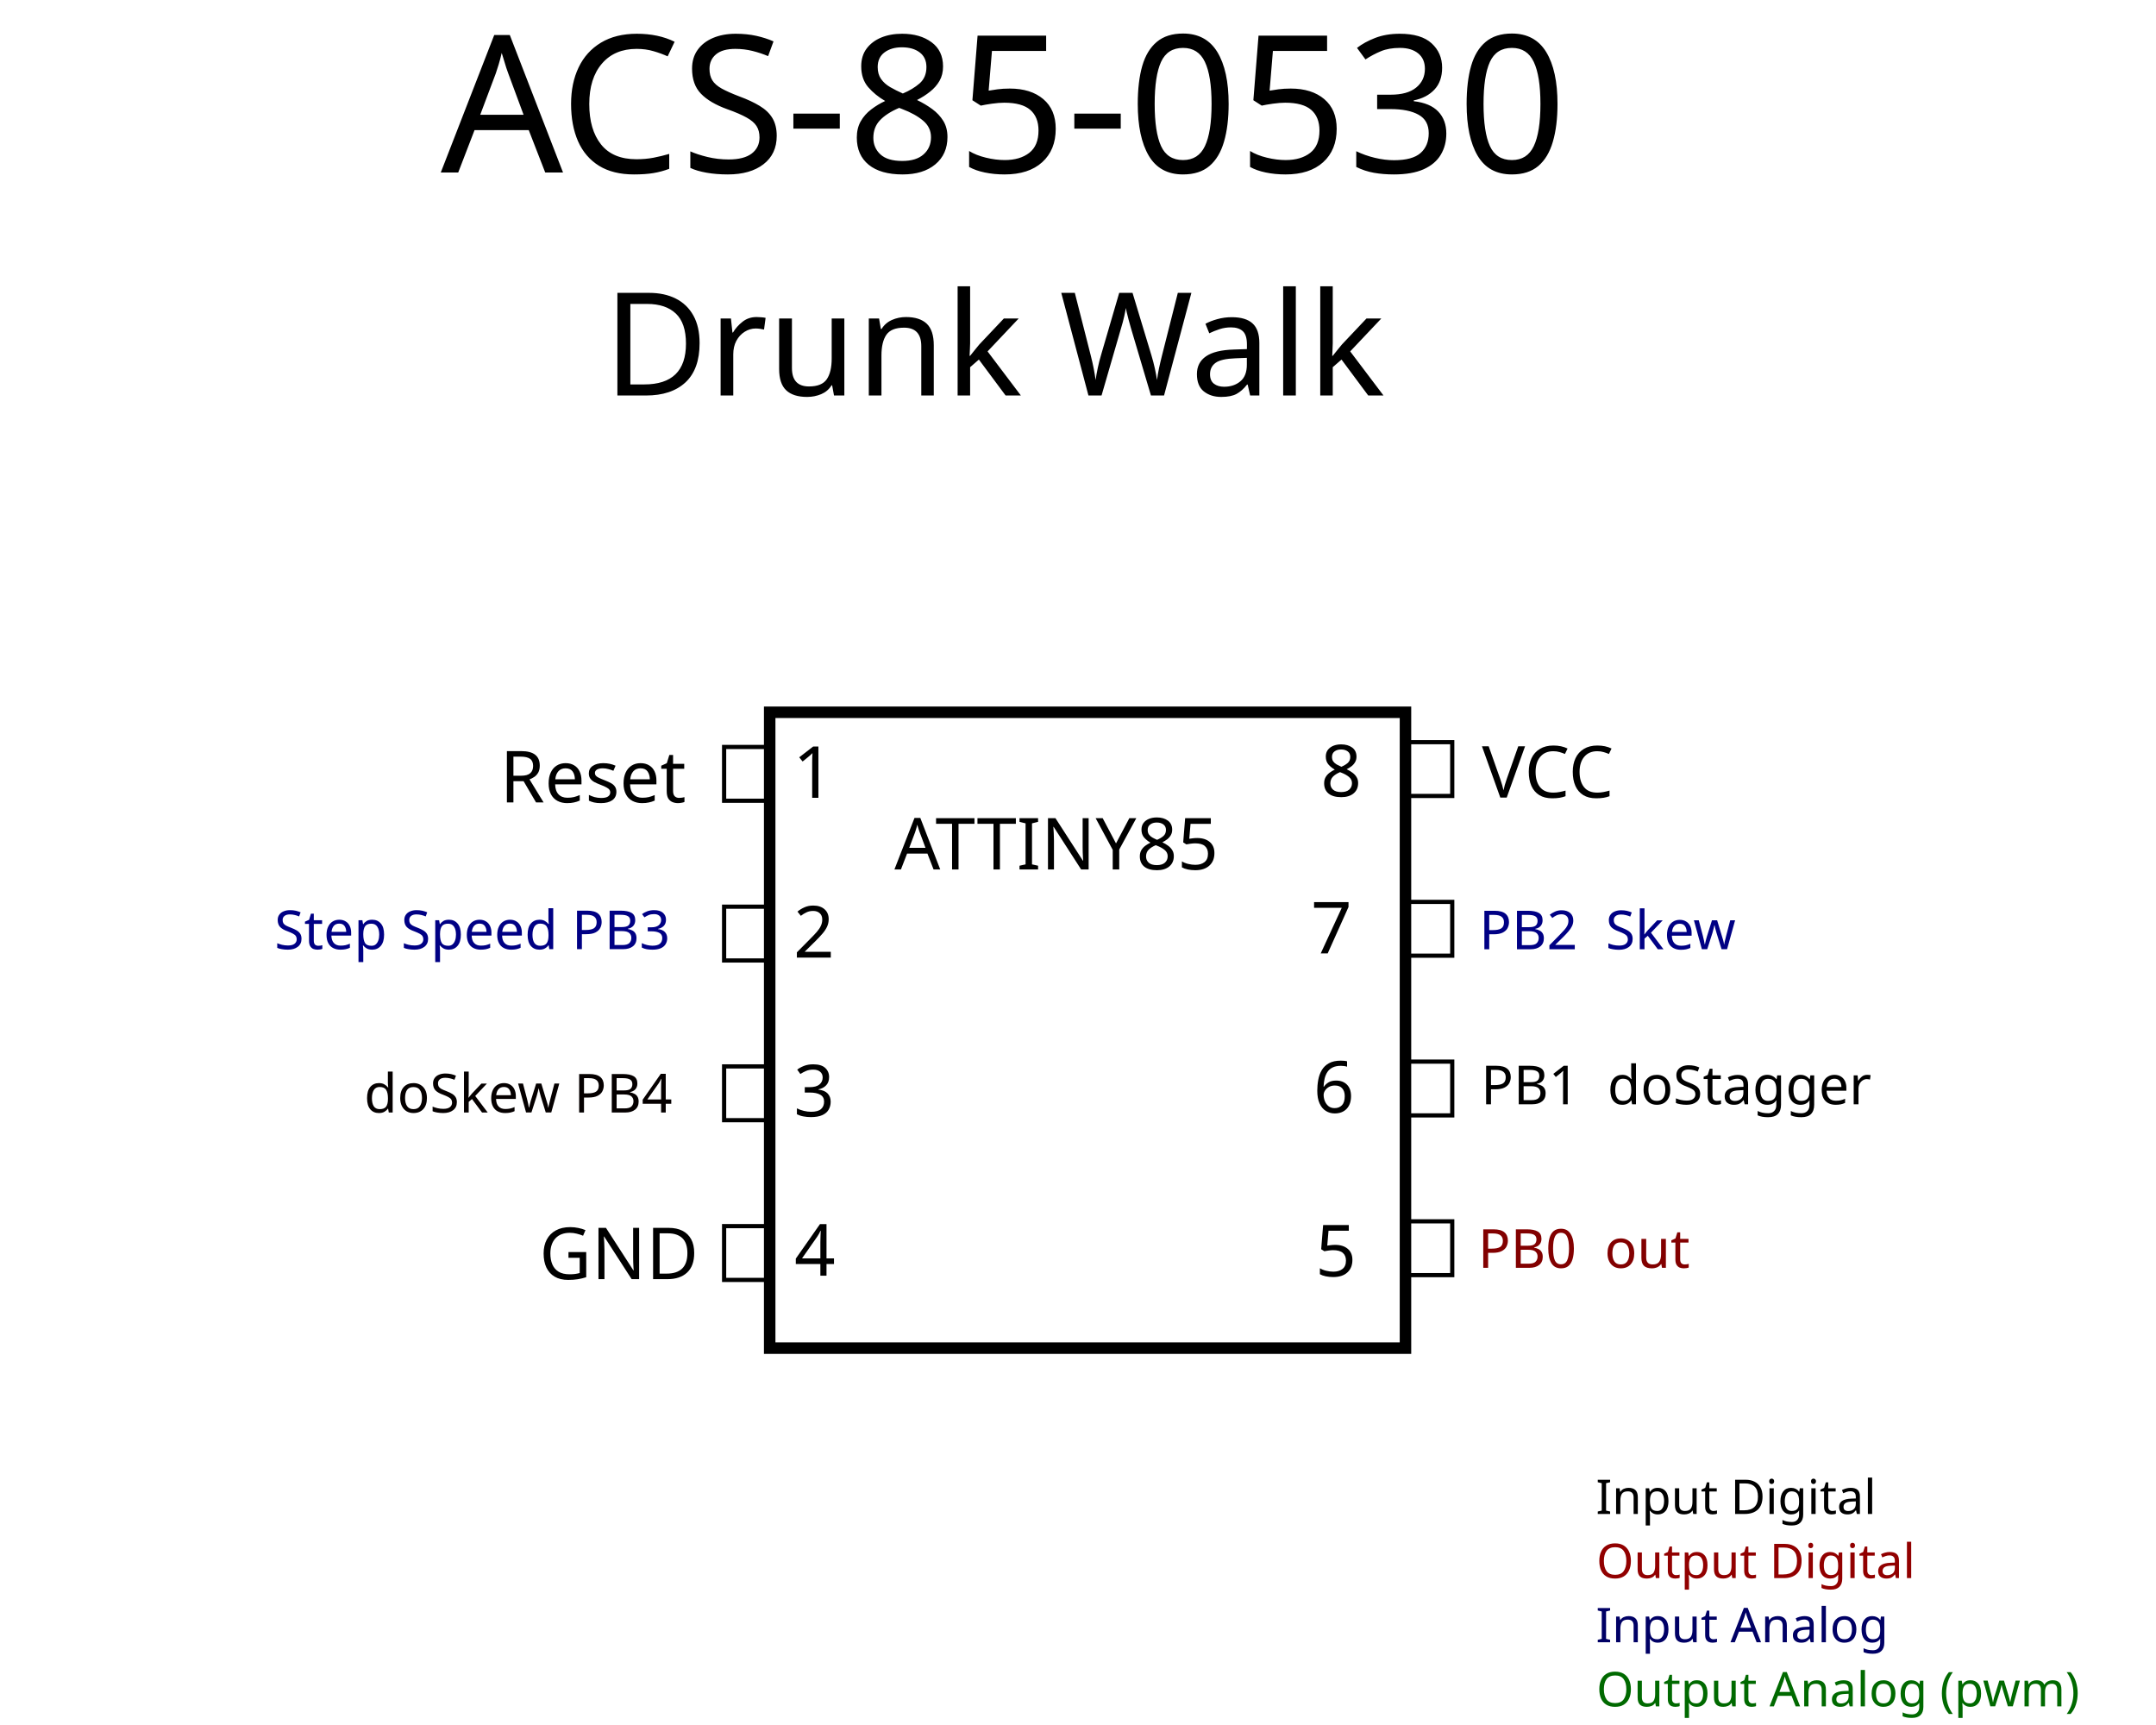
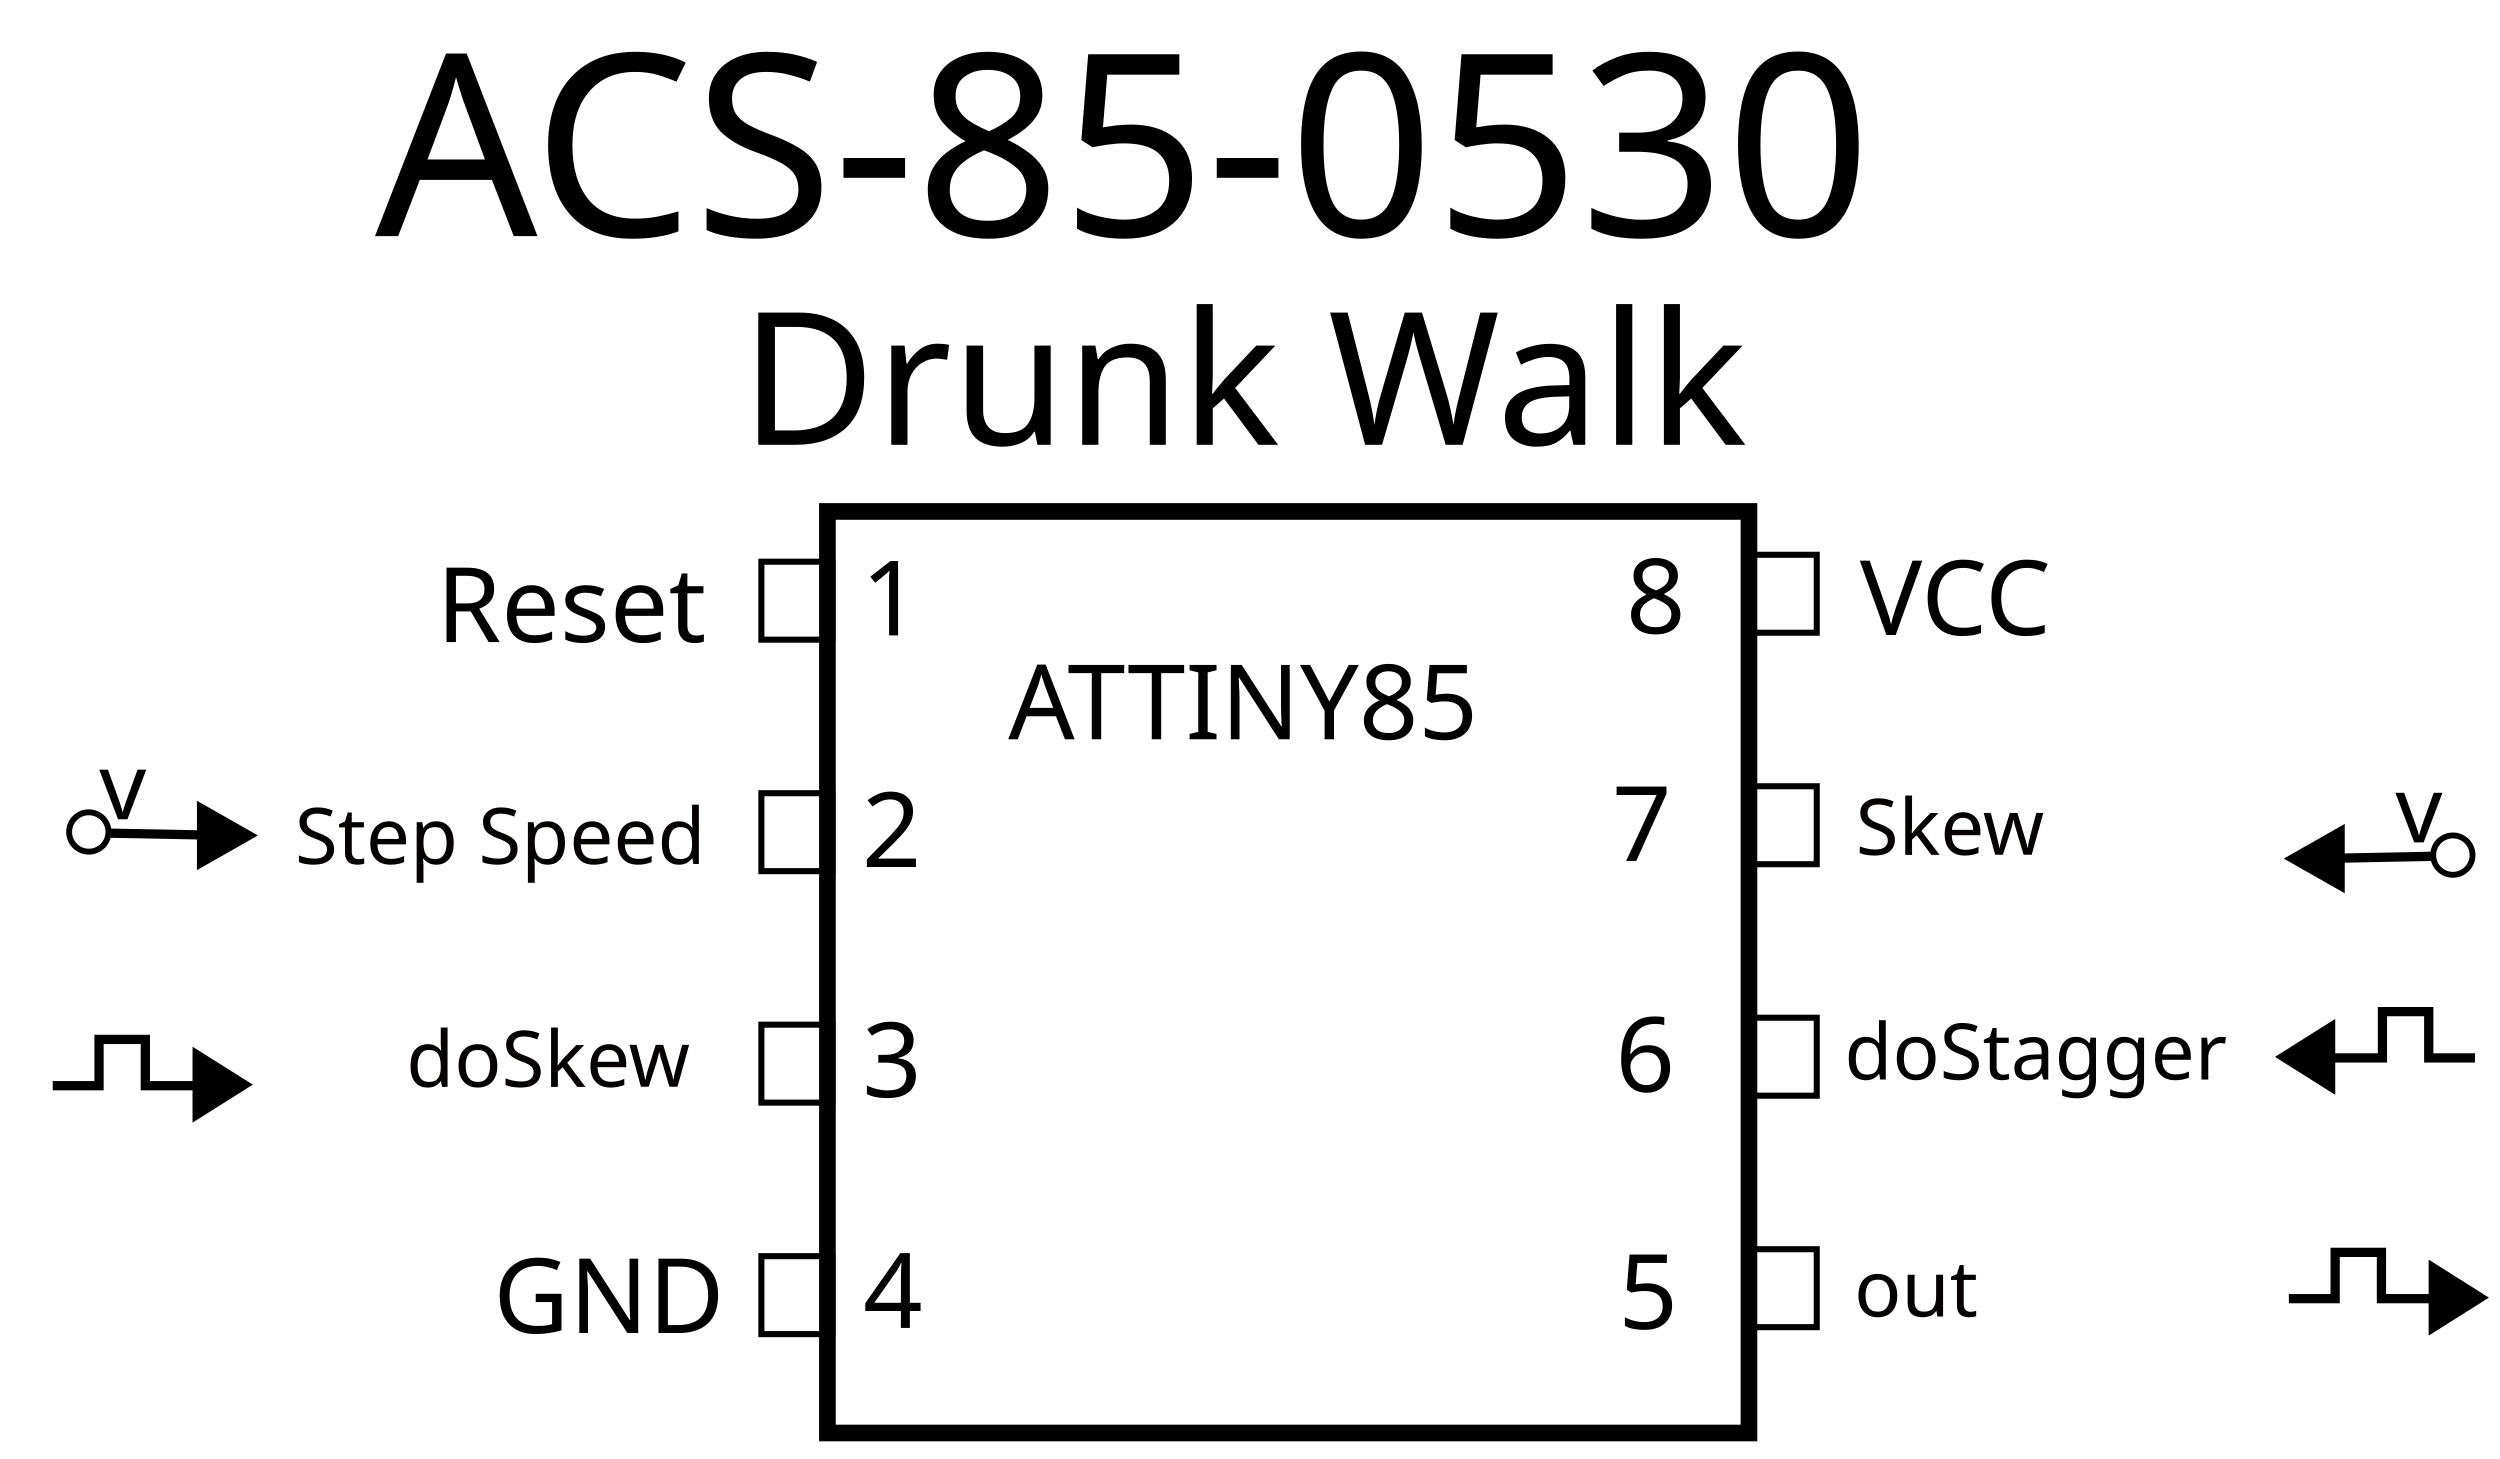
- <svg xmlns="http://www.w3.org/2000/svg" width="5in" height="4in" viewBox="0 0 450 360" id="svg2" version="1.1">
-   <defs id="defs4" />
-   <g id="layer1" transform="translate(0,-692.3622)">
-     <rect style="fill:none;fill-rule:evenodd;stroke:#000000;stroke-width:2.398;stroke-linecap:butt;stroke-linejoin:miter;stroke-miterlimit:4;stroke-dasharray:none;stroke-opacity:1" id="rect3344" width="132.702" height="132.702" x="160.649" y="841.011" />
-     <text xml:space="preserve" style="font-style:normal;font-weight:normal;font-size:40px;line-height:125%;font-family:sans-serif;letter-spacing:0px;word-spacing:0px;fill:#000000;fill-opacity:1;stroke:none;stroke-width:1px;stroke-linecap:butt;stroke-linejoin:miter;stroke-opacity:1" x="165.49" y="858.862" id="text4146">
-       <tspan id="tspan4148" x="165.49" y="858.862" style="font-size:15px">1</tspan>
+ <svg xmlns="http://www.w3.org/2000/svg" width="3in" height="1.75in" viewBox="0 0 270 157.5" id="svg2" version="1.1">
+   <defs id="defs4">
+     <pattern y="0" x="0" height="6" width="6" patternUnits="userSpaceOnUse" id="EMFhbasepattern" />
+   </defs>
+   <g id="layer1" transform="translate(0,-894.8622)">
+     <rect style="fill:none;fill-rule:evenodd;stroke:#000000;stroke-width:1.798;stroke-linecap:butt;stroke-linejoin:miter;stroke-miterlimit:4;stroke-dasharray:none;stroke-opacity:1" id="rect3344" width="99.527" height="99.527" x="89.361" y="950.099" />
+     <text xml:space="preserve" style="font-style:normal;font-weight:normal;font-size:30px;line-height:125%;font-family:sans-serif;letter-spacing:0px;word-spacing:0px;fill:#000000;fill-opacity:1;stroke:none;stroke-width:1px;stroke-linecap:butt;stroke-linejoin:miter;stroke-opacity:1" x="92.992" y="963.487" id="text4146">
+       <tspan id="tspan4148" x="92.992" y="963.487" style="font-size:11.25px">1</tspan>
    </text>
-     <text xml:space="preserve" style="font-style:normal;font-weight:normal;font-size:40px;line-height:125%;font-family:sans-serif;letter-spacing:0px;word-spacing:0px;fill:#000000;fill-opacity:1;stroke:none;stroke-width:1px;stroke-linecap:butt;stroke-linejoin:miter;stroke-opacity:1" x="165.607" y="892.206" id="text4146-0">
-       <tspan id="tspan4148-1" x="165.607" y="892.206" style="font-size:15px">2</tspan>
+     <text xml:space="preserve" style="font-style:normal;font-weight:normal;font-size:30px;line-height:125%;font-family:sans-serif;letter-spacing:0px;word-spacing:0px;fill:#000000;fill-opacity:1;stroke:none;stroke-width:1px;stroke-linecap:butt;stroke-linejoin:miter;stroke-opacity:1" x="93.08" y="988.495" id="text4146-0">
+       <tspan id="tspan4148-1" x="93.08" y="988.495" style="font-size:11.25px">2</tspan>
    </text>
-     <text xml:space="preserve" style="font-style:normal;font-weight:normal;font-size:40px;line-height:125%;font-family:sans-serif;letter-spacing:0px;word-spacing:0px;fill:#000000;fill-opacity:1;stroke:none;stroke-width:1px;stroke-linecap:butt;stroke-linejoin:miter;stroke-opacity:1" x="165.662" y="925.34" id="text4146-7">
-       <tspan id="tspan4148-4" x="165.662" y="925.34" style="font-size:15px">3</tspan>
+     <text xml:space="preserve" style="font-style:normal;font-weight:normal;font-size:30px;line-height:125%;font-family:sans-serif;letter-spacing:0px;word-spacing:0px;fill:#000000;fill-opacity:1;stroke:none;stroke-width:1px;stroke-linecap:butt;stroke-linejoin:miter;stroke-opacity:1" x="93.121" y="1013.346" id="text4146-7">
+       <tspan id="tspan4148-4" x="93.121" y="1013.346" style="font-size:11.25px">3</tspan>
    </text>
-     <text xml:space="preserve" style="font-style:normal;font-weight:normal;font-size:40px;line-height:125%;font-family:sans-serif;letter-spacing:0px;word-spacing:0px;fill:#000000;fill-opacity:1;stroke:none;stroke-width:1px;stroke-linecap:butt;stroke-linejoin:miter;stroke-opacity:1" x="165.79" y="958.589" id="text4146-9">
-       <tspan id="tspan4148-8" x="165.79" y="958.589" style="font-size:15px">4</tspan>
+     <text xml:space="preserve" style="font-style:normal;font-weight:normal;font-size:30px;line-height:125%;font-family:sans-serif;letter-spacing:0px;word-spacing:0px;fill:#000000;fill-opacity:1;stroke:none;stroke-width:1px;stroke-linecap:butt;stroke-linejoin:miter;stroke-opacity:1" x="93.217" y="1038.282" id="text4146-9">
+       <tspan id="tspan4148-8" x="93.217" y="1038.282" style="font-size:11.25px">4</tspan>
    </text>
-     <text xml:space="preserve" style="font-style:normal;font-weight:normal;font-size:40px;line-height:125%;font-family:sans-serif;letter-spacing:0px;word-spacing:0px;fill:#000000;fill-opacity:1;stroke:none;stroke-width:1px;stroke-linecap:butt;stroke-linejoin:miter;stroke-opacity:1" x="274.556" y="958.723" id="text4146-1">
-       <tspan id="tspan4148-2" x="274.556" y="958.723" style="font-size:15px">5</tspan>
+     <text xml:space="preserve" style="font-style:normal;font-weight:normal;font-size:30px;line-height:125%;font-family:sans-serif;letter-spacing:0px;word-spacing:0px;fill:#000000;fill-opacity:1;stroke:none;stroke-width:1px;stroke-linecap:butt;stroke-linejoin:miter;stroke-opacity:1" x="174.791" y="1038.383" id="text4146-1">
+       <tspan id="tspan4148-2" x="174.791" y="1038.383" style="font-size:11.25px">5</tspan>
    </text>
-     <text xml:space="preserve" style="font-style:normal;font-weight:normal;font-size:40px;line-height:125%;font-family:sans-serif;letter-spacing:0px;word-spacing:0px;fill:#000000;fill-opacity:1;stroke:none;stroke-width:1px;stroke-linecap:butt;stroke-linejoin:miter;stroke-opacity:1" x="274.114" y="924.574" id="text4146-2">
-       <tspan id="tspan4148-7" x="274.114" y="924.574" style="font-size:15px">6</tspan>
+     <text xml:space="preserve" style="font-style:normal;font-weight:normal;font-size:30px;line-height:125%;font-family:sans-serif;letter-spacing:0px;word-spacing:0px;fill:#000000;fill-opacity:1;stroke:none;stroke-width:1px;stroke-linecap:butt;stroke-linejoin:miter;stroke-opacity:1" x="174.46" y="1012.771" id="text4146-2">
+       <tspan id="tspan4148-7" x="174.46" y="1012.771" style="font-size:11.25px">6</tspan>
    </text>
-     <text xml:space="preserve" style="font-style:normal;font-weight:normal;font-size:40px;line-height:125%;font-family:sans-serif;letter-spacing:0px;word-spacing:0px;fill:#000000;fill-opacity:1;stroke:none;stroke-width:1px;stroke-linecap:butt;stroke-linejoin:miter;stroke-opacity:1" x="273.618" y="891.333" id="text4146-8">
-       <tspan id="tspan4148-3" x="273.618" y="891.333" style="font-size:15px">7</tspan>
+     <text xml:space="preserve" style="font-style:normal;font-weight:normal;font-size:30px;line-height:125%;font-family:sans-serif;letter-spacing:0px;word-spacing:0px;fill:#000000;fill-opacity:1;stroke:none;stroke-width:1px;stroke-linecap:butt;stroke-linejoin:miter;stroke-opacity:1" x="174.088" y="987.841" id="text4146-8">
+       <tspan id="tspan4148-3" x="174.088" y="987.841" style="font-size:11.25px">7</tspan>
    </text>
-     <text xml:space="preserve" style="font-style:normal;font-weight:normal;font-size:40px;line-height:125%;font-family:sans-serif;letter-spacing:0px;word-spacing:0px;fill:#000000;fill-opacity:1;stroke:none;stroke-width:1px;stroke-linecap:butt;stroke-linejoin:miter;stroke-opacity:1" x="275.64" y="858.569" id="text4146-8-5">
-       <tspan id="tspan4148-3-6" x="275.64" y="858.569" style="font-size:15px">8</tspan>
+     <text xml:space="preserve" style="font-style:normal;font-weight:normal;font-size:30px;line-height:125%;font-family:sans-serif;letter-spacing:0px;word-spacing:0px;fill:#000000;fill-opacity:1;stroke:none;stroke-width:1px;stroke-linecap:butt;stroke-linejoin:miter;stroke-opacity:1" x="175.605" y="963.267" id="text4146-8-5">
+       <tspan id="tspan4148-3-6" x="175.605" y="963.267" style="font-size:11.25px">8</tspan>
    </text>
-     <text xml:space="preserve" style="font-style:normal;font-weight:normal;font-size:40px;line-height:125%;font-family:sans-serif;letter-spacing:0px;word-spacing:0px;fill:#000000;fill-opacity:1;stroke:none;stroke-width:1px;stroke-linecap:butt;stroke-linejoin:miter;stroke-opacity:1" x="92" y="728.362" id="text4262">
-       <tspan id="tspan4264" x="92" y="728.362">ACS-85-0530</tspan>
+     <text xml:space="preserve" style="font-style:normal;font-weight:normal;font-size:40px;line-height:125%;font-family:sans-serif;letter-spacing:0px;word-spacing:0px;fill:#000000;fill-opacity:1;stroke:none;stroke-width:1px;stroke-linecap:butt;stroke-linejoin:miter;stroke-opacity:1" x="40.5" y="920.362" id="text4262">
+       <tspan id="tspan4264" x="40.5" y="920.362" style="font-size:27.5px">ACS-85-0530</tspan>
    </text>
-     <rect style="fill:none;fill-opacity:1;stroke:#000000;stroke-width:0.875;stroke-miterlimit:4;stroke-dasharray:none;stroke-opacity:1" id="rect4266" width="10.225" height="11.225" x="151.137" y="848.25" />
-     <rect style="fill:none;fill-opacity:1;stroke:#000000;stroke-width:0.875;stroke-miterlimit:4;stroke-dasharray:none;stroke-opacity:1" id="rect4266-7-9-4" width="10.225" height="11.225" x="151.137" y="948.25" />
-     <rect style="fill:none;fill-opacity:1;stroke:#000000;stroke-width:0.875;stroke-miterlimit:4;stroke-dasharray:none;stroke-opacity:1" id="rect4266-7-9-45" width="10.225" height="11.225" x="151.137" y="914.916" />
-     <rect style="fill:none;fill-opacity:1;stroke:#000000;stroke-width:0.875;stroke-miterlimit:4;stroke-dasharray:none;stroke-opacity:1" id="rect4266-7-9-5" width="10.225" height="11.225" x="151.137" y="881.583" />
-     <rect style="fill:none;fill-opacity:1;stroke:#000000;stroke-width:0.875;stroke-miterlimit:4;stroke-dasharray:none;stroke-opacity:1" id="rect4266-5" width="10.225" height="11.225" x="292.887" y="847.25" />
-     <rect style="fill:none;fill-opacity:1;stroke:#000000;stroke-width:0.875;stroke-miterlimit:4;stroke-dasharray:none;stroke-opacity:1" id="rect4266-7-9-4-4" width="10.225" height="11.225" x="292.887" y="947.25" />
-     <rect style="fill:none;fill-opacity:1;stroke:#000000;stroke-width:0.875;stroke-miterlimit:4;stroke-dasharray:none;stroke-opacity:1" id="rect4266-7-9-45-1" width="10.225" height="11.225" x="292.887" y="913.916" />
-     <rect style="fill:none;fill-opacity:1;stroke:#000000;stroke-width:0.875;stroke-miterlimit:4;stroke-dasharray:none;stroke-opacity:1" id="rect4266-7-9-5-8" width="10.225" height="11.225" x="292.887" y="880.583" />
-     <text xml:space="preserve" style="font-style:normal;font-weight:normal;font-size:40px;line-height:125%;font-family:sans-serif;letter-spacing:0px;word-spacing:0px;fill:#000000;fill-opacity:1;stroke:none;stroke-width:1px;stroke-linecap:butt;stroke-linejoin:miter;stroke-opacity:1" x="186.684" y="873.815" id="text4146-7-22">
-       <tspan id="tspan4148-4-3" x="186.684" y="873.815" style="font-size:15px">ATTINY85</tspan>
+     <rect style="fill:none;fill-opacity:1;stroke:#000000;stroke-width:0.656;stroke-miterlimit:4;stroke-dasharray:none;stroke-opacity:1" id="rect4266" width="7.669" height="8.419" x="82.228" y="955.528" />
+     <rect style="fill:none;fill-opacity:1;stroke:#000000;stroke-width:0.656;stroke-miterlimit:4;stroke-dasharray:none;stroke-opacity:1" id="rect4266-7-9-4" width="7.669" height="8.419" x="82.228" y="1030.528" />
+     <rect style="fill:none;fill-opacity:1;stroke:#000000;stroke-width:0.656;stroke-miterlimit:4;stroke-dasharray:none;stroke-opacity:1" id="rect4266-7-9-45" width="7.669" height="8.419" x="82.228" y="1005.528" />
+     <rect style="fill:none;fill-opacity:1;stroke:#000000;stroke-width:0.656;stroke-miterlimit:4;stroke-dasharray:none;stroke-opacity:1" id="rect4266-7-9-5" width="7.669" height="8.419" x="82.228" y="980.528" />
+     <rect style="fill:none;fill-opacity:1;stroke:#000000;stroke-width:0.656;stroke-miterlimit:4;stroke-dasharray:none;stroke-opacity:1" id="rect4266-5" width="7.669" height="8.419" x="188.54" y="954.778" />
+     <rect style="fill:none;fill-opacity:1;stroke:#000000;stroke-width:0.656;stroke-miterlimit:4;stroke-dasharray:none;stroke-opacity:1" id="rect4266-7-9-4-4" width="7.669" height="8.419" x="188.54" y="1029.778" />
+     <rect style="fill:none;fill-opacity:1;stroke:#000000;stroke-width:0.656;stroke-miterlimit:4;stroke-dasharray:none;stroke-opacity:1" id="rect4266-7-9-45-1" width="7.669" height="8.419" x="188.54" y="1004.778" />
+     <rect style="fill:none;fill-opacity:1;stroke:#000000;stroke-width:0.656;stroke-miterlimit:4;stroke-dasharray:none;stroke-opacity:1" id="rect4266-7-9-5-8" width="7.669" height="8.419" x="188.54" y="979.778" />
+     <text xml:space="preserve" style="font-style:normal;font-weight:normal;font-size:30px;line-height:125%;font-family:sans-serif;letter-spacing:0px;word-spacing:0px;fill:#000000;fill-opacity:1;stroke:none;stroke-width:1px;stroke-linecap:butt;stroke-linejoin:miter;stroke-opacity:1" x="108.888" y="974.702" id="text4146-7-22">
+       <tspan id="tspan4148-4-3" x="108.888" y="974.702" style="font-size:11.25px">ATTINY85</tspan>
    </text>
-     <text xml:space="preserve" style="font-style:normal;font-weight:normal;font-size:40px;line-height:125%;font-family:sans-serif;letter-spacing:0px;word-spacing:0px;fill:#000000;fill-opacity:1;stroke:none;stroke-width:1px;stroke-linecap:butt;stroke-linejoin:miter;stroke-opacity:1" x="112.542" y="959.315" id="text4146-7-22-4">
-       <tspan id="tspan4148-4-3-8" x="112.542" y="959.315" style="font-size:15px">GND</tspan>
+     <text xml:space="preserve" style="font-style:normal;font-weight:normal;font-size:30px;line-height:125%;font-family:sans-serif;letter-spacing:0px;word-spacing:0px;fill:#000000;fill-opacity:1;stroke:none;stroke-width:1px;stroke-linecap:butt;stroke-linejoin:miter;stroke-opacity:1" x="53.281" y="1038.827" id="text4146-7-22-4">
+       <tspan id="tspan4148-4-3-8" x="53.281" y="1038.827" style="font-size:11.25px">GND</tspan>
    </text>
-     <text xml:space="preserve" style="font-style:normal;font-weight:normal;font-size:40px;line-height:125%;font-family:sans-serif;letter-spacing:0px;word-spacing:0px;fill:#000000;fill-opacity:1;stroke:none;stroke-width:1px;stroke-linecap:butt;stroke-linejoin:miter;stroke-opacity:1" x="309.314" y="858.808" id="text4146-7-22-4-9">
-       <tspan id="tspan4148-4-3-8-0" x="309.314" y="858.808" style="font-size:15px">VCC</tspan>
+     <text xml:space="preserve" style="font-style:normal;font-weight:normal;font-size:30px;line-height:125%;font-family:sans-serif;letter-spacing:0px;word-spacing:0px;fill:#000000;fill-opacity:1;stroke:none;stroke-width:1px;stroke-linecap:butt;stroke-linejoin:miter;stroke-opacity:1" x="200.86" y="963.446" id="text4146-7-22-4-9">
+       <tspan id="tspan4148-4-3-8-0" x="200.86" y="963.446" style="font-size:11.25px">VCC</tspan>
    </text>
-     <text xml:space="preserve" style="font-style:normal;font-weight:normal;font-size:40px;line-height:125%;font-family:sans-serif;letter-spacing:0px;word-spacing:0px;fill:#000000;fill-opacity:1;stroke:none;stroke-width:1px;stroke-linecap:butt;stroke-linejoin:miter;stroke-opacity:1" x="104.346" y="859.815" id="text4146-7-22-4-9-0">
-       <tspan id="tspan4148-4-3-8-0-8" x="104.346" y="859.815" style="font-size:15px">Reset</tspan>
+     <text xml:space="preserve" style="font-style:normal;font-weight:normal;font-size:30px;line-height:125%;font-family:sans-serif;letter-spacing:0px;word-spacing:0px;fill:#000000;fill-opacity:1;stroke:none;stroke-width:1px;stroke-linecap:butt;stroke-linejoin:miter;stroke-opacity:1" x="47.134" y="964.202" id="text4146-7-22-4-9-0">
+       <tspan id="tspan4148-4-3-8-0-8" x="47.134" y="964.202" style="font-size:11.25px">Reset</tspan>
    </text>
-     <text xml:space="preserve" style="font-style:normal;font-weight:normal;font-size:40px;line-height:125%;font-family:sans-serif;letter-spacing:0px;word-spacing:0px;fill:#000000;fill-opacity:1;stroke:none;stroke-width:1px;stroke-linecap:butt;stroke-linejoin:miter;stroke-opacity:1;" x="309.09" y="922.815" id="text4146-7-22-4-9-2">
-       <tspan id="tspan4148-4-3-8-0-2" x="309.09" y="922.815" style="font-size:11.25px;fill:#000000;fill-opacity:1;">PB1  doStagger</tspan>
+     <text xml:space="preserve" style="font-style:normal;font-weight:normal;font-size:30px;line-height:125%;font-family:sans-serif;letter-spacing:0px;word-spacing:0px;fill:#000000;fill-opacity:1;stroke:none;stroke-width:1px;stroke-linecap:butt;stroke-linejoin:miter;stroke-opacity:1" x="199.192" y="1011.452" id="text4146-7-22-4-9-2">
+       <tspan id="tspan4148-4-3-8-0-2" x="199.192" y="1011.452" style="font-size:8.438px;fill:#000000;fill-opacity:1">doStagger</tspan>
    </text>
-     <text xml:space="preserve" style="font-style:normal;font-weight:normal;font-size:40px;line-height:125%;font-family:sans-serif;letter-spacing:0px;word-spacing:0px;fill:#820000;fill-opacity:1;stroke:none;stroke-width:1px;stroke-linecap:butt;stroke-linejoin:miter;stroke-opacity:1" x="308.494" y="956.949" id="text4146-7-22-4-9-2-4">
-       <tspan id="tspan4148-4-3-8-0-2-5" x="308.494" y="956.949" style="font-size:11.25px;fill:#820000;fill-opacity:1">PB0  out</tspan>
+     <text xml:space="preserve" style="font-style:normal;font-weight:normal;font-size:30px;line-height:125%;font-family:sans-serif;letter-spacing:0px;word-spacing:0px;fill:#040000;fill-opacity:1;stroke:none;stroke-width:1px;stroke-linecap:butt;stroke-linejoin:miter;stroke-opacity:1;" x="200.245" y="1037.052" id="text4146-7-22-4-9-2-4">
+       <tspan id="tspan4148-4-3-8-0-2-5" x="200.245" y="1037.052" style="font-size:8.438px;fill:#040000;fill-opacity:1;">out</tspan>
    </text>
-     <text xml:space="preserve" style="font-style:normal;font-weight:normal;font-size:40px;line-height:125%;font-family:sans-serif;letter-spacing:0px;word-spacing:0px;fill:#000084;fill-opacity:1;stroke:none;stroke-width:1px;stroke-linecap:butt;stroke-linejoin:miter;stroke-opacity:1;" x="308.722" y="890.466" id="text4146-7-22-4-9-2-7">
-       <tspan id="tspan4148-4-3-8-0-2-2" x="308.722" y="890.466" style="font-size:11.25px;fill:#000084;fill-opacity:1;">PB2  Skew</tspan>
+     <text xml:space="preserve" style="font-style:normal;font-weight:normal;font-size:30px;line-height:125%;font-family:sans-serif;letter-spacing:0px;word-spacing:0px;fill:#040000;fill-opacity:1;stroke:none;stroke-width:1px;stroke-linecap:butt;stroke-linejoin:miter;stroke-opacity:1;" x="200.416" y="987.19" id="text4146-7-22-4-9-2-7">
+       <tspan id="tspan4148-4-3-8-0-2-2" x="200.416" y="987.19" style="font-size:8.438px;fill:#040000;fill-opacity:1;">Skew</tspan>
    </text>
-     <text xml:space="preserve" style="font-style:normal;font-weight:normal;font-size:40px;line-height:125%;font-family:sans-serif;letter-spacing:0px;word-spacing:0px;fill:#050000;fill-opacity:1;stroke:none;stroke-width:1px;stroke-linecap:butt;stroke-linejoin:miter;stroke-opacity:1;" x="75.989" y="924.537" id="text4146-7-22-4-9-2-7-7">
-       <tspan id="tspan4148-4-3-8-0-2-2-3" x="75.989" y="924.537" style="font-size:11.25px;fill:#050000;fill-opacity:1;">doSkew PB4</tspan>
+     <text xml:space="preserve" style="font-style:normal;font-weight:normal;font-size:30px;line-height:125%;font-family:sans-serif;letter-spacing:0px;word-spacing:0px;fill:#050000;fill-opacity:1;stroke:none;stroke-width:1px;stroke-linecap:butt;stroke-linejoin:miter;stroke-opacity:1" x="43.866" y="1012.243" id="text4146-7-22-4-9-2-7-7">
+       <tspan id="tspan4148-4-3-8-0-2-2-3" x="43.866" y="1012.243" style="font-size:8.438px;fill:#050000;fill-opacity:1">doSkew</tspan>
    </text>
-     <flowRoot xml:space="preserve" id="flowRoot4541" style="fill:black;stroke:none;stroke-opacity:1;stroke-width:1px;stroke-linejoin:miter;stroke-linecap:butt;fill-opacity:1;font-family:sans-serif;font-style:normal;font-weight:normal;font-size:40px;line-height:125%;letter-spacing:0px;word-spacing:0px">
+     <flowRoot xml:space="preserve" id="flowRoot4541" style="font-style:normal;font-weight:normal;font-size:40px;line-height:125%;font-family:sans-serif;letter-spacing:0px;word-spacing:0px;fill:#000000;fill-opacity:1;stroke:none;stroke-width:1px;stroke-linecap:butt;stroke-linejoin:miter;stroke-opacity:1">
      <flowRegion id="flowRegion4543">
        <rect id="rect4545" width="28" height="54" x="91.5" y="267.5" />
      </flowRegion>
      <flowPara id="flowPara4547" />
    </flowRoot>
-     <text xml:space="preserve" style="font-style:normal;font-weight:normal;font-size:40px;line-height:125%;font-family:sans-serif;letter-spacing:0px;word-spacing:0px;fill:#000084;fill-opacity:1;stroke:none;stroke-width:1px;stroke-linecap:butt;stroke-linejoin:miter;stroke-opacity:1;" x="57.291" y="890.444" id="text4146-7-22-4-9-2-7-7-0-2">
-       <tspan id="tspan4148-4-3-8-0-2-2-3-8-3" x="57.291" y="890.444" style="font-size:11.25px;fill:#000084;fill-opacity:1;">Step Speed PB3</tspan>
+     <text xml:space="preserve" style="font-style:normal;font-weight:normal;font-size:30px;line-height:125%;font-family:sans-serif;letter-spacing:0px;word-spacing:0px;fill:#040000;fill-opacity:1;stroke:none;stroke-width:1px;stroke-linecap:butt;stroke-linejoin:miter;stroke-opacity:1;" x="31.843" y="988.173" id="text4146-7-22-4-9-2-7-7-0-2">
+       <tspan id="tspan4148-4-3-8-0-2-2-3-8-3" x="31.843" y="988.173" style="font-size:8.438px;fill:#040000;fill-opacity:1;">Step Speed</tspan>
    </text>
-     <text xml:space="preserve" style="font-style:normal;font-weight:normal;font-size:10px;line-height:125%;font-family:sans-serif;letter-spacing:0px;word-spacing:0px;fill:#910000;fill-opacity:1;stroke:none;stroke-width:1px;stroke-linecap:butt;stroke-linejoin:miter;stroke-opacity:1" x="333.201" y="1021.705" id="text4146-7-22-4-9-2-7-7-0-2-9-5">
-       <tspan id="tspan4148-4-3-8-0-2-2-3-8-3-46-5" x="333.201" y="1021.705" style="font-size:10px;fill:#910000;fill-opacity:1">Output Digital</tspan>
+     <text xml:space="preserve" style="font-style:normal;font-weight:normal;font-size:40px;line-height:125%;font-family:sans-serif;letter-spacing:0px;word-spacing:0px;fill:#000000;fill-opacity:1;stroke:none;stroke-width:1px;stroke-linecap:butt;stroke-linejoin:miter;stroke-opacity:1" x="79.957" y="942.903" id="text4262-7">
+       <tspan id="tspan4264-0" x="79.957" y="942.903" style="font-size:20px">Drunk Walk</tspan>
    </text>
-     <text xml:space="preserve" style="font-style:normal;font-weight:normal;font-size:10px;line-height:125%;font-family:sans-serif;letter-spacing:0px;word-spacing:0px;fill:#000000;fill-opacity:1;stroke:none;stroke-width:1px;stroke-linecap:butt;stroke-linejoin:miter;stroke-opacity:1" x="333.08" y="1008.32" id="text4146-7-22-4-9-2-7-7-0-2-9-5-9">
-       <tspan id="tspan4148-4-3-8-0-2-2-3-8-3-46-5-5" x="333.08" y="1008.32" style="font-size:10px">Input Digital</tspan>
-     </text>
-     <text xml:space="preserve" style="font-style:normal;font-weight:normal;font-size:10px;line-height:125%;font-family:sans-serif;letter-spacing:0px;word-spacing:0px;fill:#000065;fill-opacity:1;stroke:none;stroke-width:1px;stroke-linecap:butt;stroke-linejoin:miter;stroke-opacity:1" x="333.08" y="1035.09" id="text4146-7-22-4-9-2-7-7-0-2-9-5-5">
-       <tspan id="tspan4148-4-3-8-0-2-2-3-8-3-46-5-3" x="333.08" y="1035.09" style="font-size:10px;fill:#000065;fill-opacity:1">Input Analog</tspan>
-     </text>
-     <text xml:space="preserve" style="font-style:normal;font-weight:normal;font-size:10px;line-height:125%;font-family:sans-serif;letter-spacing:0px;word-spacing:0px;fill:#006900;fill-opacity:1;stroke:none;stroke-width:1px;stroke-linecap:butt;stroke-linejoin:miter;stroke-opacity:1" x="333.201" y="1048.474" id="text4146-7-22-4-9-2-7-7-0-2-9-5-5-7">
-       <tspan id="tspan4148-4-3-8-0-2-2-3-8-3-46-5-3-6" x="333.201" y="1048.474" style="font-size:10px;fill:#006900;fill-opacity:1">Output Analog (pwm)</tspan>
-     </text>
-     <text xml:space="preserve" style="font-style:normal;font-weight:normal;font-size:40px;line-height:125%;font-family:sans-serif;letter-spacing:0px;word-spacing:0px;fill:#000000;fill-opacity:1;stroke:none;stroke-width:1px;stroke-linecap:butt;stroke-linejoin:miter;stroke-opacity:1" x="125.957" y="774.903" id="text4262-7">
-       <tspan id="tspan4264-0" x="125.957" y="774.903" style="font-size:30px">Drunk Walk</tspan>
-     </text>
+     <g id="g4290-5" transform="translate(-211.6386,19.72888)">
+       <path id="path4204-0-1-1" d="m 233.311,968.413 0,-6.102 5.362,3.051 z" style="fill:#000000;fill-rule:evenodd;stroke:#000000;stroke-width:0.809px;stroke-linecap:butt;stroke-linejoin:miter;stroke-opacity:1" />
+       <text xml:space="preserve" style="font-style:normal;font-weight:normal;font-size:40px;line-height:125%;font-family:sans-serif;letter-spacing:0px;word-spacing:0px;fill:#000000;fill-opacity:1;stroke:none;stroke-width:1px;stroke-linecap:butt;stroke-linejoin:miter;stroke-opacity:1" x="222.354" y="963.612" id="text4250-8">
+         <tspan id="tspan4252-3" x="222.354" y="963.612" style="font-size:10px">v</tspan>
+       </text>
+       <path style="fill:none;fill-rule:evenodd;stroke:#000000;stroke-width:1px;stroke-linecap:butt;stroke-linejoin:miter;stroke-opacity:1" d="m 236.104,965.362 -12.75,-0.25" id="path4276-7" />
+       <circle style="opacity:1;fill:none;fill-opacity:1;stroke:#000000;stroke-width:0.636;stroke-linejoin:round;stroke-miterlimit:4;stroke-dasharray:none;stroke-opacity:1" id="path4284-0" cx="221.229" cy="964.987" r="2.125" />
+     </g>
+     <g id="g4290-5-9" transform="matrix(-1,0,0,1,486.1386,22.22888)">
+       <path id="path4204-0-1-1-0" d="m 233.311,968.413 0,-6.102 5.362,3.051 z" style="fill:#000000;fill-rule:evenodd;stroke:#000000;stroke-width:0.809px;stroke-linecap:butt;stroke-linejoin:miter;stroke-opacity:1" />
+       <text xml:space="preserve" style="font-style:normal;font-weight:normal;font-size:40px;line-height:125%;font-family:sans-serif;letter-spacing:0px;word-spacing:0px;fill:#000000;fill-opacity:1;stroke:none;stroke-width:1px;stroke-linecap:butt;stroke-linejoin:miter;stroke-opacity:1" x="222.354" y="963.612" id="text4250-8-2">
+         <tspan id="tspan4252-3-8" x="222.354" y="963.612" style="font-size:10px">v</tspan>
+       </text>
+       <path style="fill:none;fill-rule:evenodd;stroke:#000000;stroke-width:1px;stroke-linecap:butt;stroke-linejoin:miter;stroke-opacity:1" d="m 236.104,965.362 -12.75,-0.25" id="path4276-7-3" />
+       <circle style="opacity:1;fill:none;fill-opacity:1;stroke:#000000;stroke-width:0.636;stroke-linejoin:round;stroke-miterlimit:4;stroke-dasharray:none;stroke-opacity:1" id="path4284-0-5" cx="221.229" cy="964.987" r="2.125" />
+     </g>
+     <g id="g4917" transform="translate(49.38004,68.33548)">
+       <path id="path4202-3-3" d="m 197.816,966.782 5,0 0,-5 5,0 0,5 5,0 5,0 0,0" style="fill:none;fill-rule:evenodd;stroke:#000000;stroke-width:1px;stroke-linecap:butt;stroke-linejoin:miter;stroke-opacity:1" />
+       <path id="path4204-8-9" d="m 213.334,970.009 0,-6.679 5.301,3.34 z" style="fill:#000000;fill-rule:evenodd;stroke:#000000;stroke-width:0.841px;stroke-linecap:butt;stroke-linejoin:miter;stroke-opacity:1" />
+     </g>
+     <g id="g4917-0" transform="matrix(-1,0,0,1,465.12,42.33548)">
+       <path id="path4202-3-3-0" d="m 197.816,966.782 5,0 0,-5 5,0 0,5 5,0 5,0 0,0" style="fill:none;fill-rule:evenodd;stroke:#000000;stroke-width:1px;stroke-linecap:butt;stroke-linejoin:miter;stroke-opacity:1" />
+       <path id="path4204-8-9-8" d="m 213.334,970.009 0,-6.679 5.301,3.34 z" style="fill:#000000;fill-rule:evenodd;stroke:#000000;stroke-width:0.841px;stroke-linecap:butt;stroke-linejoin:miter;stroke-opacity:1" />
+     </g>
+     <g id="g4917-3" transform="translate(-192.12,45.33548)">
+       <path id="path4202-3-3-5" d="m 197.816,966.782 5,0 0,-5 5,0 0,5 5,0 5,0 0,0" style="fill:none;fill-rule:evenodd;stroke:#000000;stroke-width:1px;stroke-linecap:butt;stroke-linejoin:miter;stroke-opacity:1" />
+       <path id="path4204-8-9-6" d="m 213.334,970.009 0,-6.679 5.301,3.34 z" style="fill:#000000;fill-rule:evenodd;stroke:#000000;stroke-width:0.841px;stroke-linecap:butt;stroke-linejoin:miter;stroke-opacity:1" />
+     </g>
  </g>
</svg>
